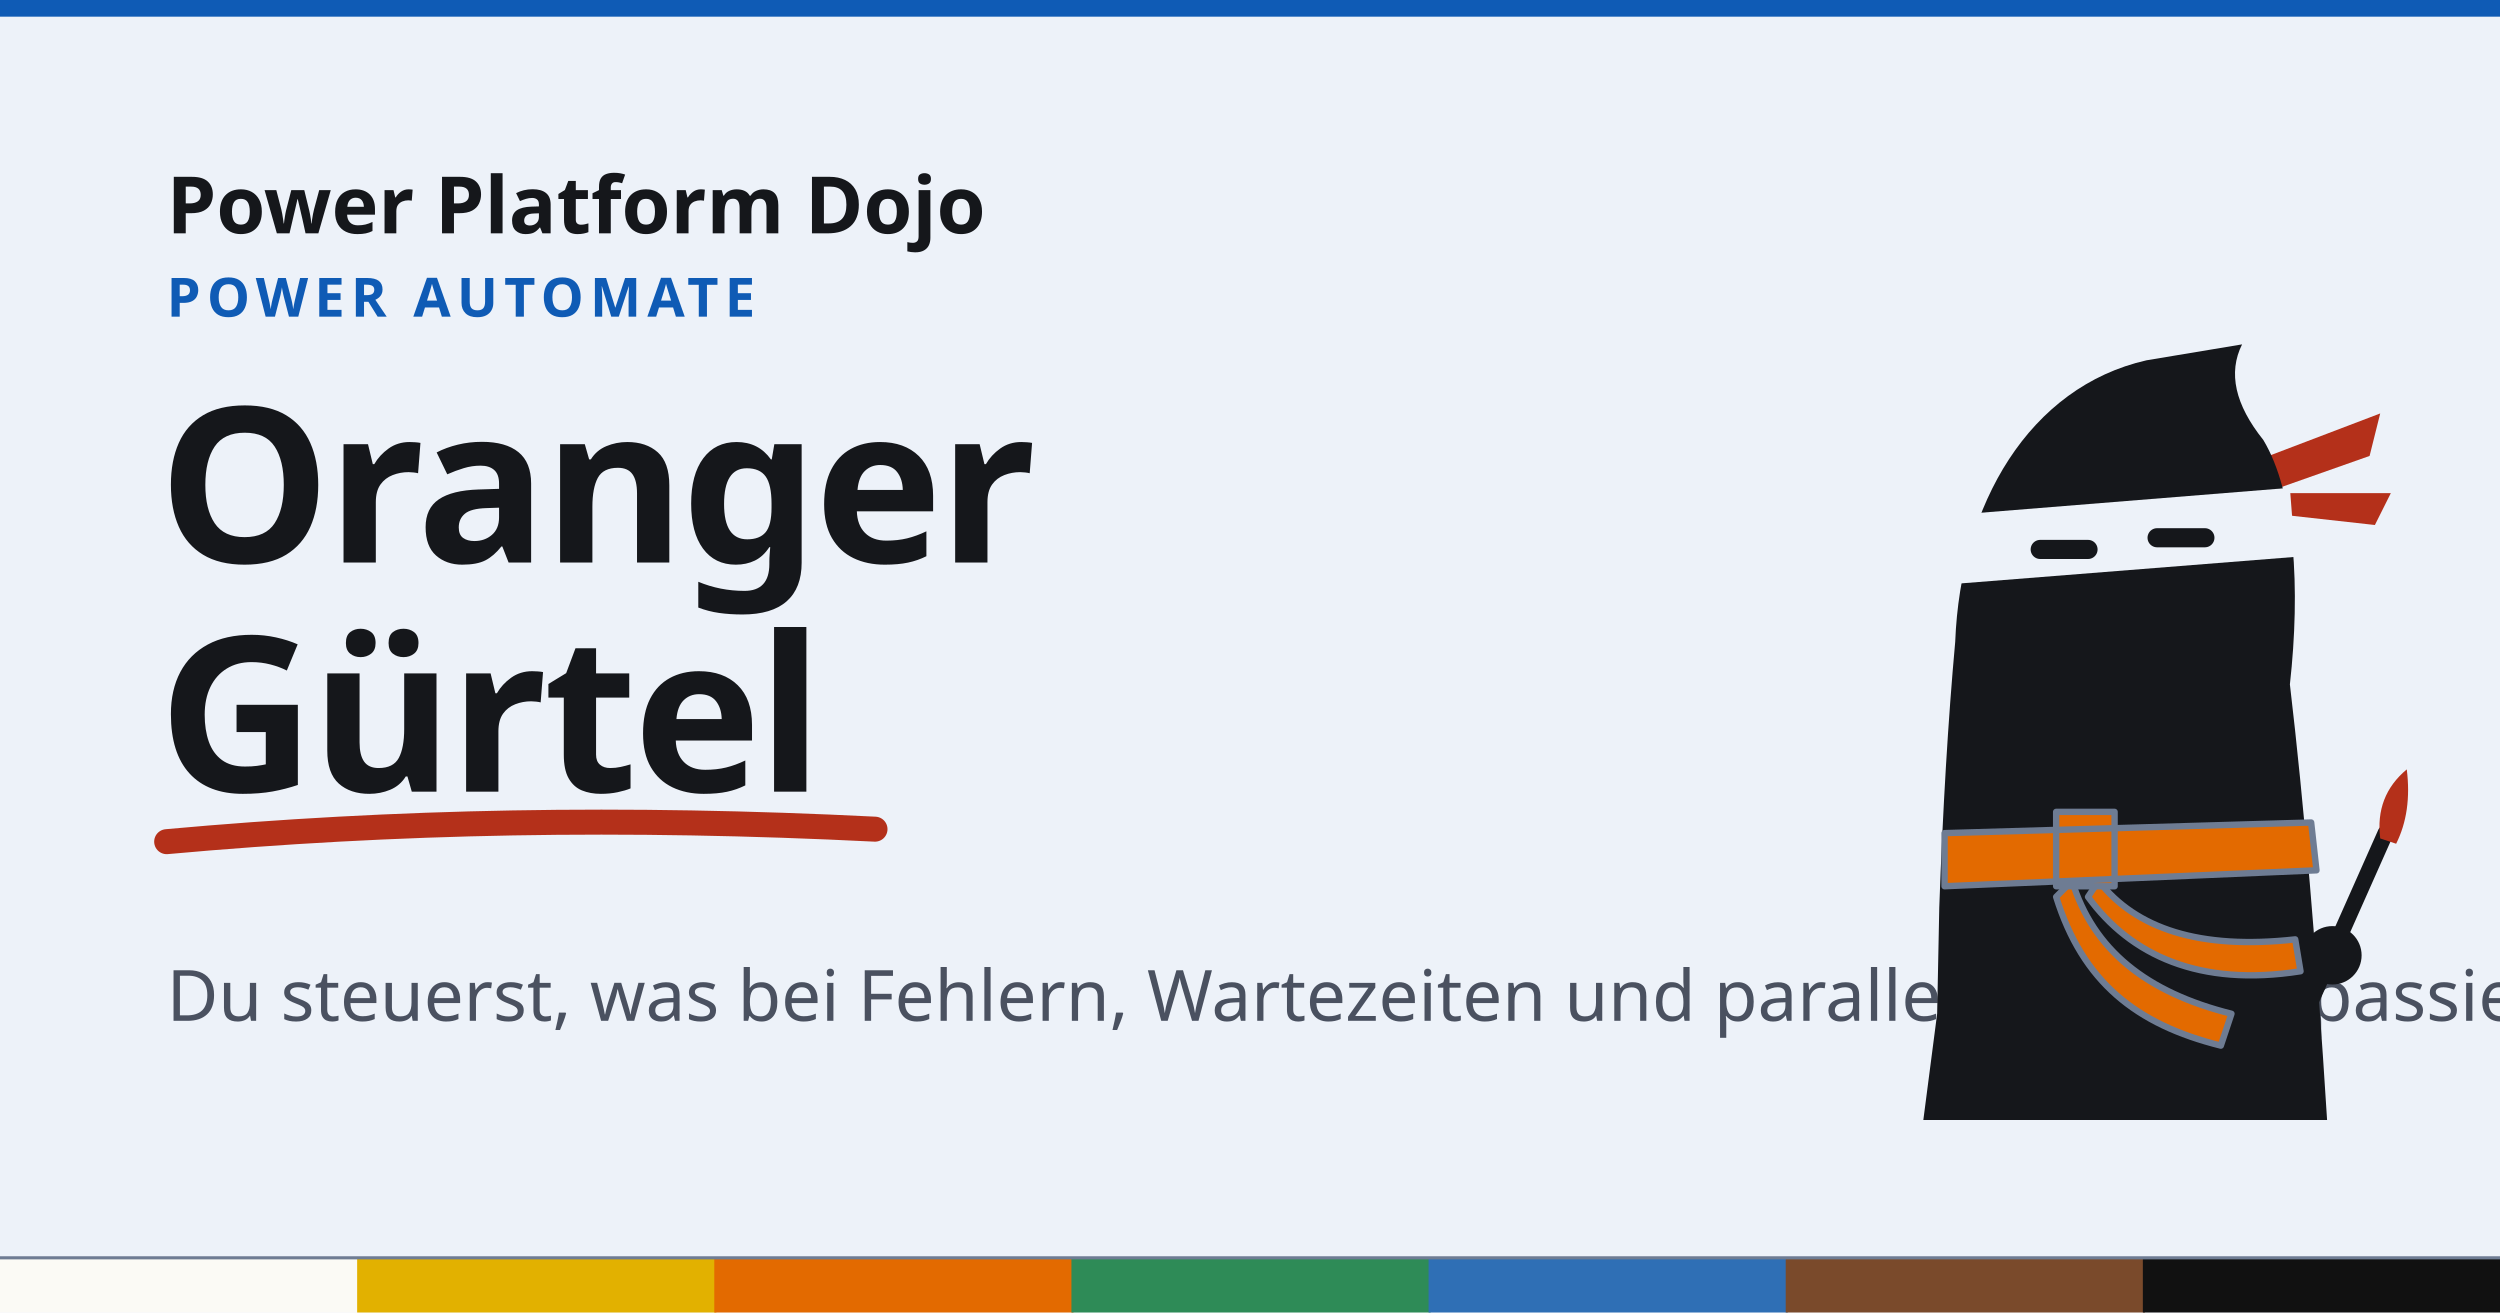
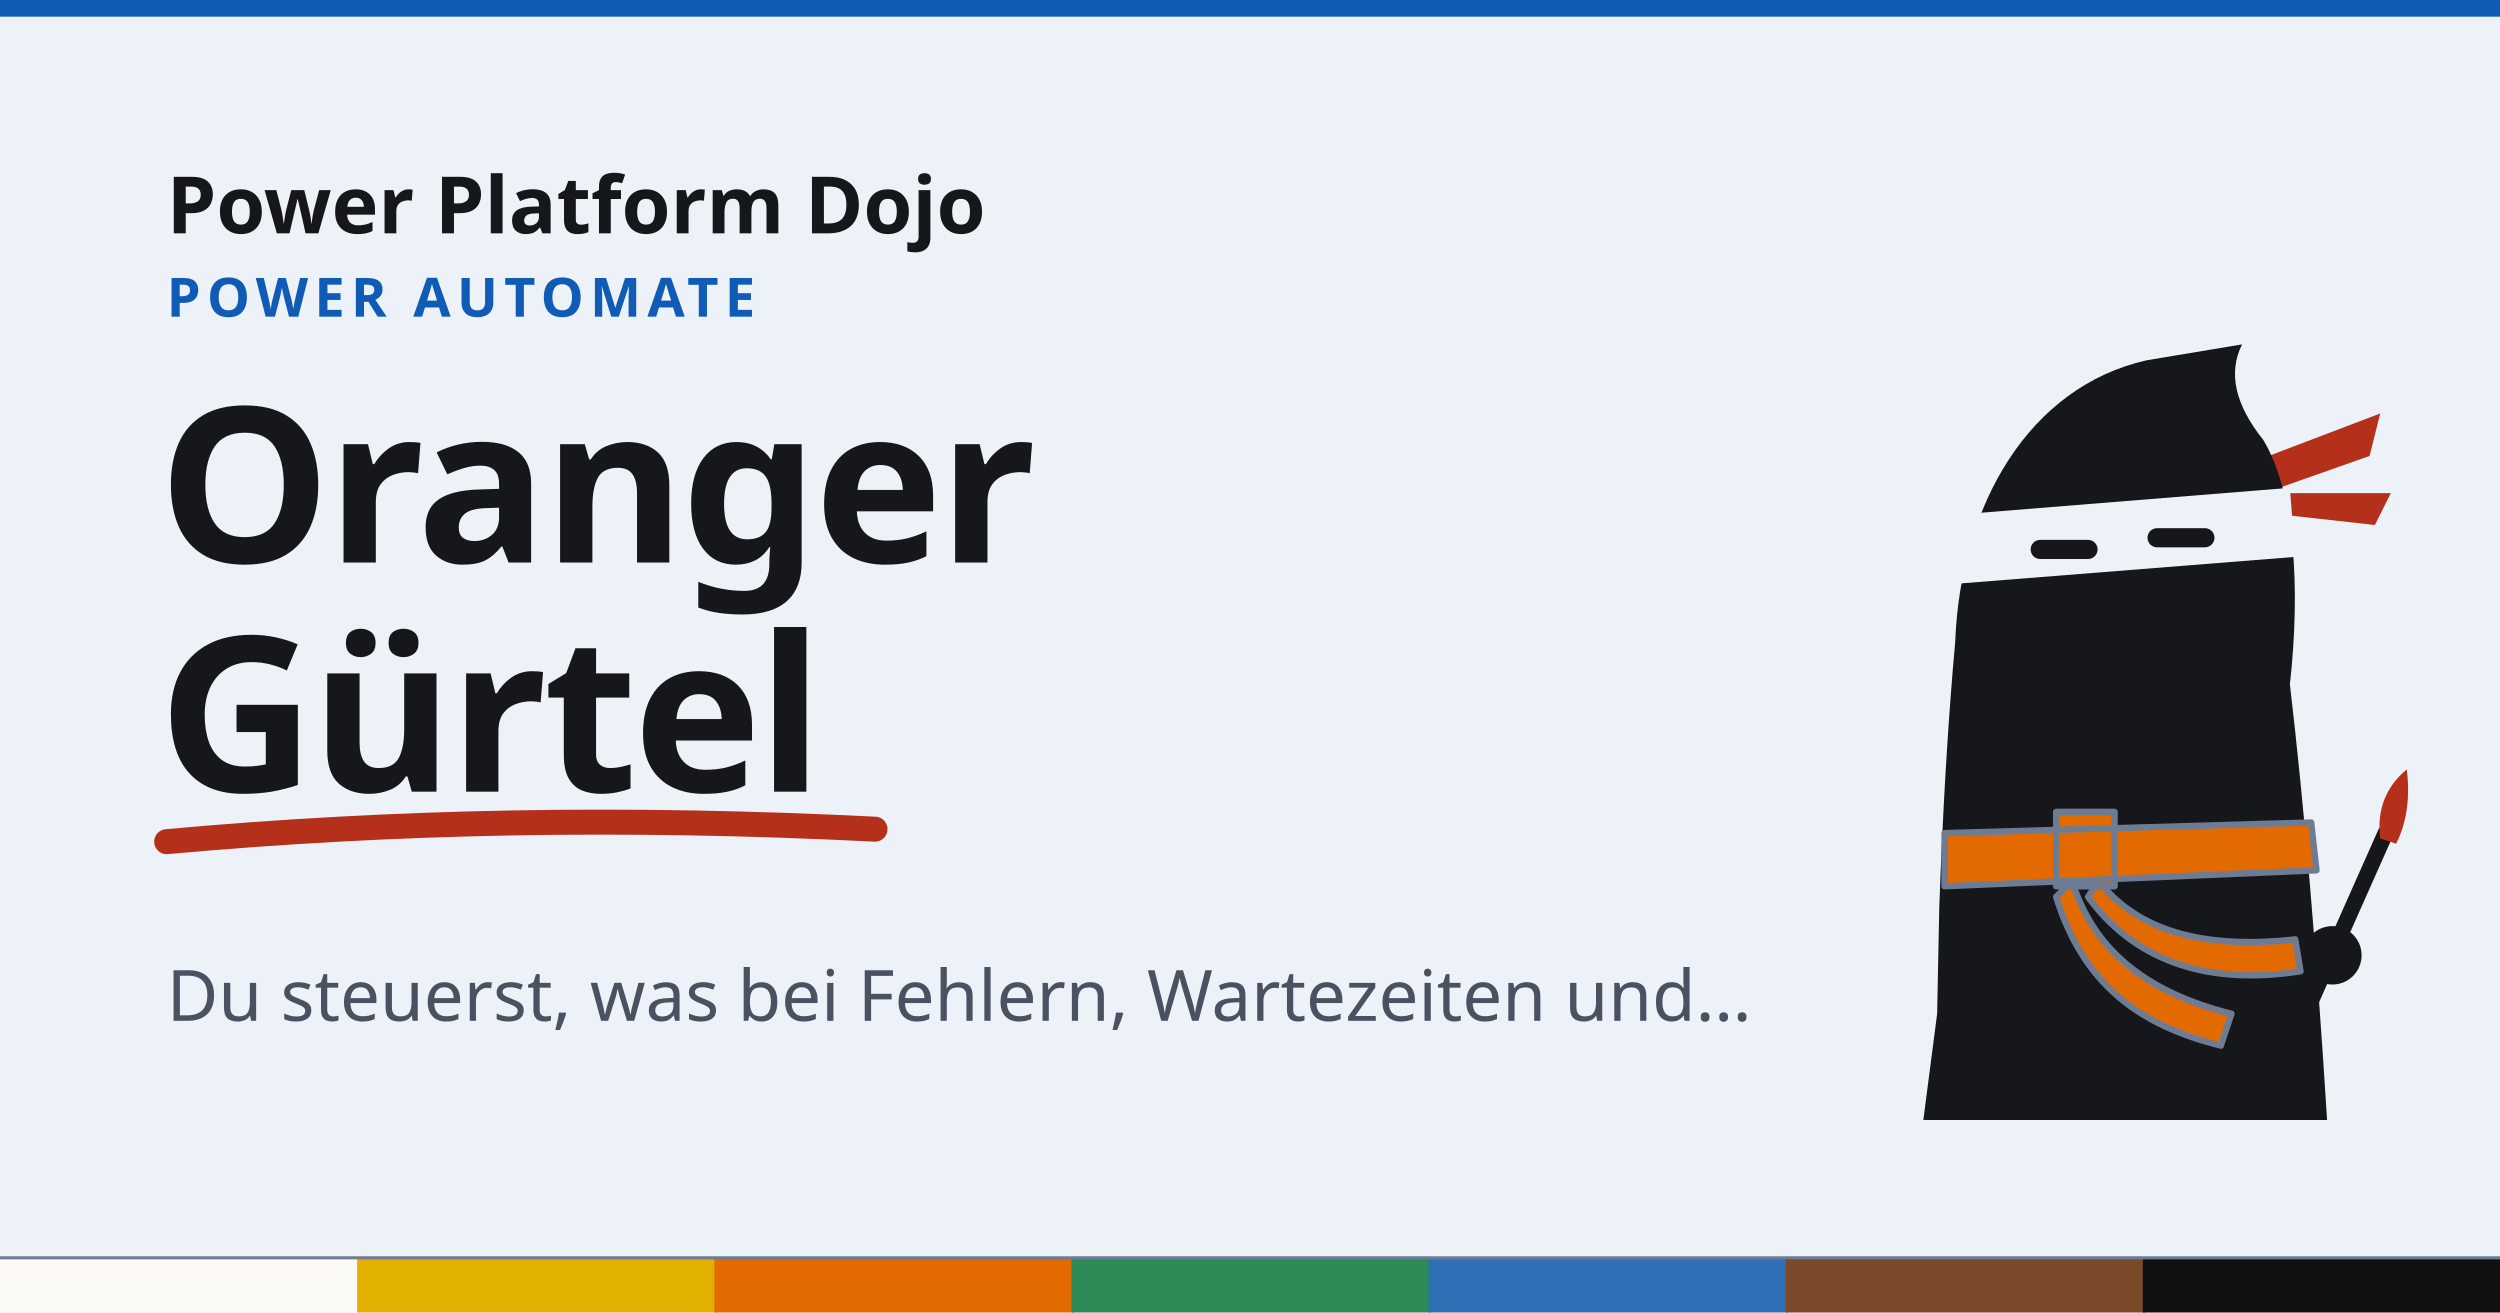
<svg xmlns="http://www.w3.org/2000/svg" width="1200" height="630" viewBox="0 0 1200 630">
  <rect width="1200" height="630" fill="#EDF2F9" />
  <rect x="0" y="604" width="172.429" height="26" fill="#FBFAF5" />
  <rect x="171.429" y="604" width="172.429" height="26" fill="#E2B100" />
  <rect x="342.857" y="604" width="172.429" height="26" fill="#E36A00" />
  <rect x="514.286" y="604" width="172.429" height="26" fill="#2E8B57" />
  <rect x="685.714" y="604" width="172.429" height="26" fill="#2F6FB5" />
  <rect x="857.143" y="604" width="172.429" height="26" fill="#7A4A2B" />
  <rect x="1028.571" y="604" width="172.429" height="26" fill="#111111" />
  <rect x="0" y="603" width="1200" height="1.5" fill="#6E7C93" />
  <rect x="0" y="0" width="1200" height="8" fill="#0F5BB5" />
  <text x="80" y="112" font-family="Bahnschrift, 'Arial Narrow', sans-serif" font-weight="600" font-size="38" fill="#15171B">Power Platform Dojo</text>
  <text x="80" y="152" font-family="Bahnschrift, 'Arial Narrow', sans-serif" font-weight="700" font-size="26" letter-spacing="3" fill="#0F5BB5">POWER AUTOMATE</text>
  <text x="76" y="270" font-family="Bahnschrift, 'Arial Narrow', sans-serif" font-weight="700" font-size="104" letter-spacing="-2" fill="#15171B">Oranger</text>
  <text x="76" y="380" font-family="Bahnschrift, 'Arial Narrow', sans-serif" font-weight="700" font-size="104" letter-spacing="-2" fill="#15171B">Gürtel</text>
  <path d="M80 404C190 394 300 392 420 398" fill="none" stroke="#B4301A" stroke-width="12" stroke-linecap="round" />
-   <text x="80" y="490" font-family="'Segoe UI', system-ui, sans-serif" font-size="34" fill="#4A5160">Du steuerst, was bei Fehlern, Wartezeiten und parallelen Läufen passie</text>
+   <text x="80" y="490" font-family="'Segoe UI', system-ui, sans-serif" font-size="34" fill="#4A5160">Du steuerst, was bei Fehlern, Wartezeiten und…</text>
  <g transform="translate(862 150) scale(2.55)">
    <style>.t-koerper{fill:#15171B}.t-gesicht{fill:#EDF2F9}.t-augen{fill:none;stroke:#15171B;stroke-width:3.6;stroke-linecap:round}.t-band,.t-pinsel-spitze{fill:#B4301A}.t-guertel,.t-guertel-enden{fill:#E36A00;stroke:#6E7C93;stroke-width:1.2;stroke-linejoin:round}.t-pinsel-stiel{fill:none;stroke:#15171B;stroke-width:3;stroke-linecap:round}.t-hand{fill:#15171B}.t-rolle,.t-strich{display:none}</style>
    <g class="t-figur">
      <path class="t-band" d="M89 27l21-8-2 8-17 6zM90 34h22l-3 6-18-2z" />
      <path class="t-koerper" d="M24 152l2.6-20 .4-20q1-28 3-50c1-26 14-48 36-53l18-3q-4 8 4 18c6 10 7 28 5 46q4 34 7 82z" />
      <path class="t-gesicht" d="M31 38l62-5 1 13-63 5z" />
      <path class="t-augen" d="M46 44.6h9M68 42.4h9" />
      <g class="t-rolle">
        <path class="t-rolle-blatt" d="M30 114h60v18H30z" />
        <path class="t-rolle-zeilen" d="M38 120h40M38 126h28" />
        <path class="t-rolle-enden" d="M25 111h6v24h-6zM89 111h6v24h-6z" />
      </g>
      <path class="t-guertel-enden" d="M52 107c4 13 14 21 30 25l-2 6c-16-4-26-12-31-28zM57 107c7 9 19 13 37 11l1 6c-19 3-32-3-40-14z" />
      <path class="t-guertel" d="M28 98l69-2 1 9-70 3zM49 94h11v14H49z" />
      <g class="t-pinsel">
        <path class="t-pinsel-stiel" d="M95 134l16-36" />
        <path class="t-pinsel-spitze" d="M110 99q-1-8 5-13 1 8-2 14z" />
        <circle class="t-hand" cx="101" cy="121" r="5.5" />
      </g>
      <path class="t-strich" pathLength="1" d="M24 152l2.6-20 .4-20q1-28 3-50c1-26 14-48 36-53l18-3q-4 8 4 18c6 10 7 28 5 46q4 34 7 82z" />
    </g>
  </g>
</svg>
